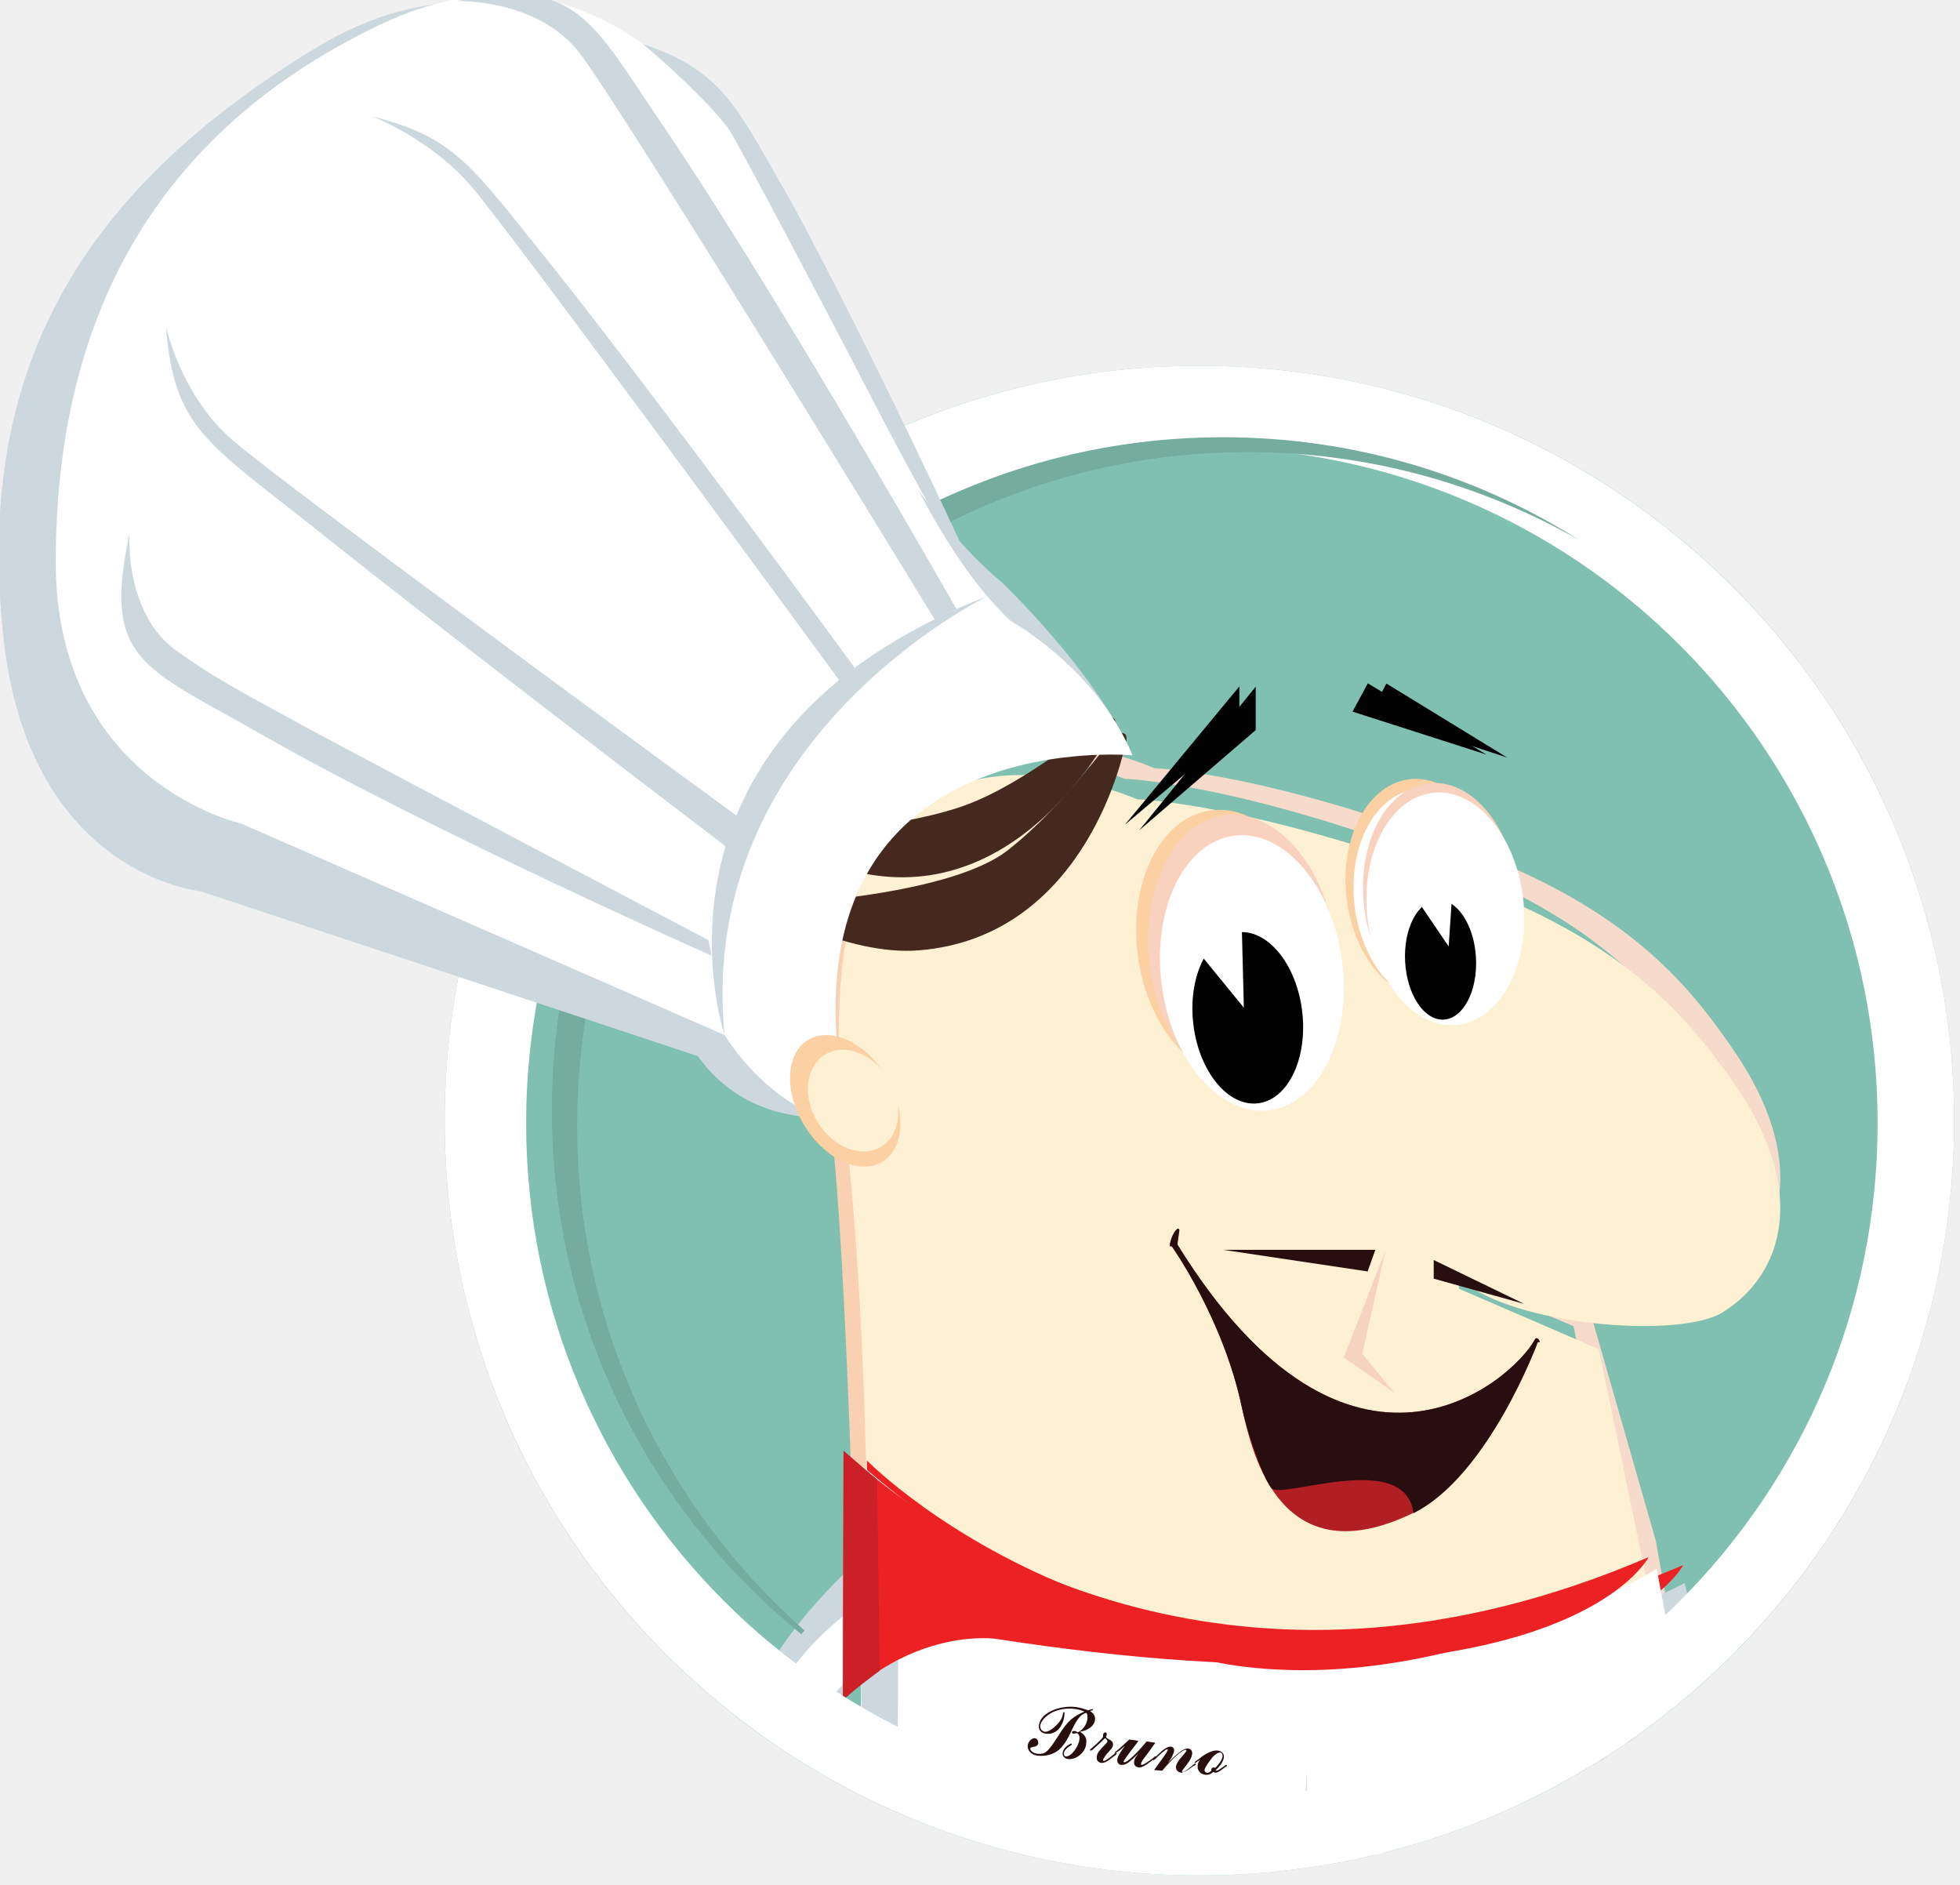
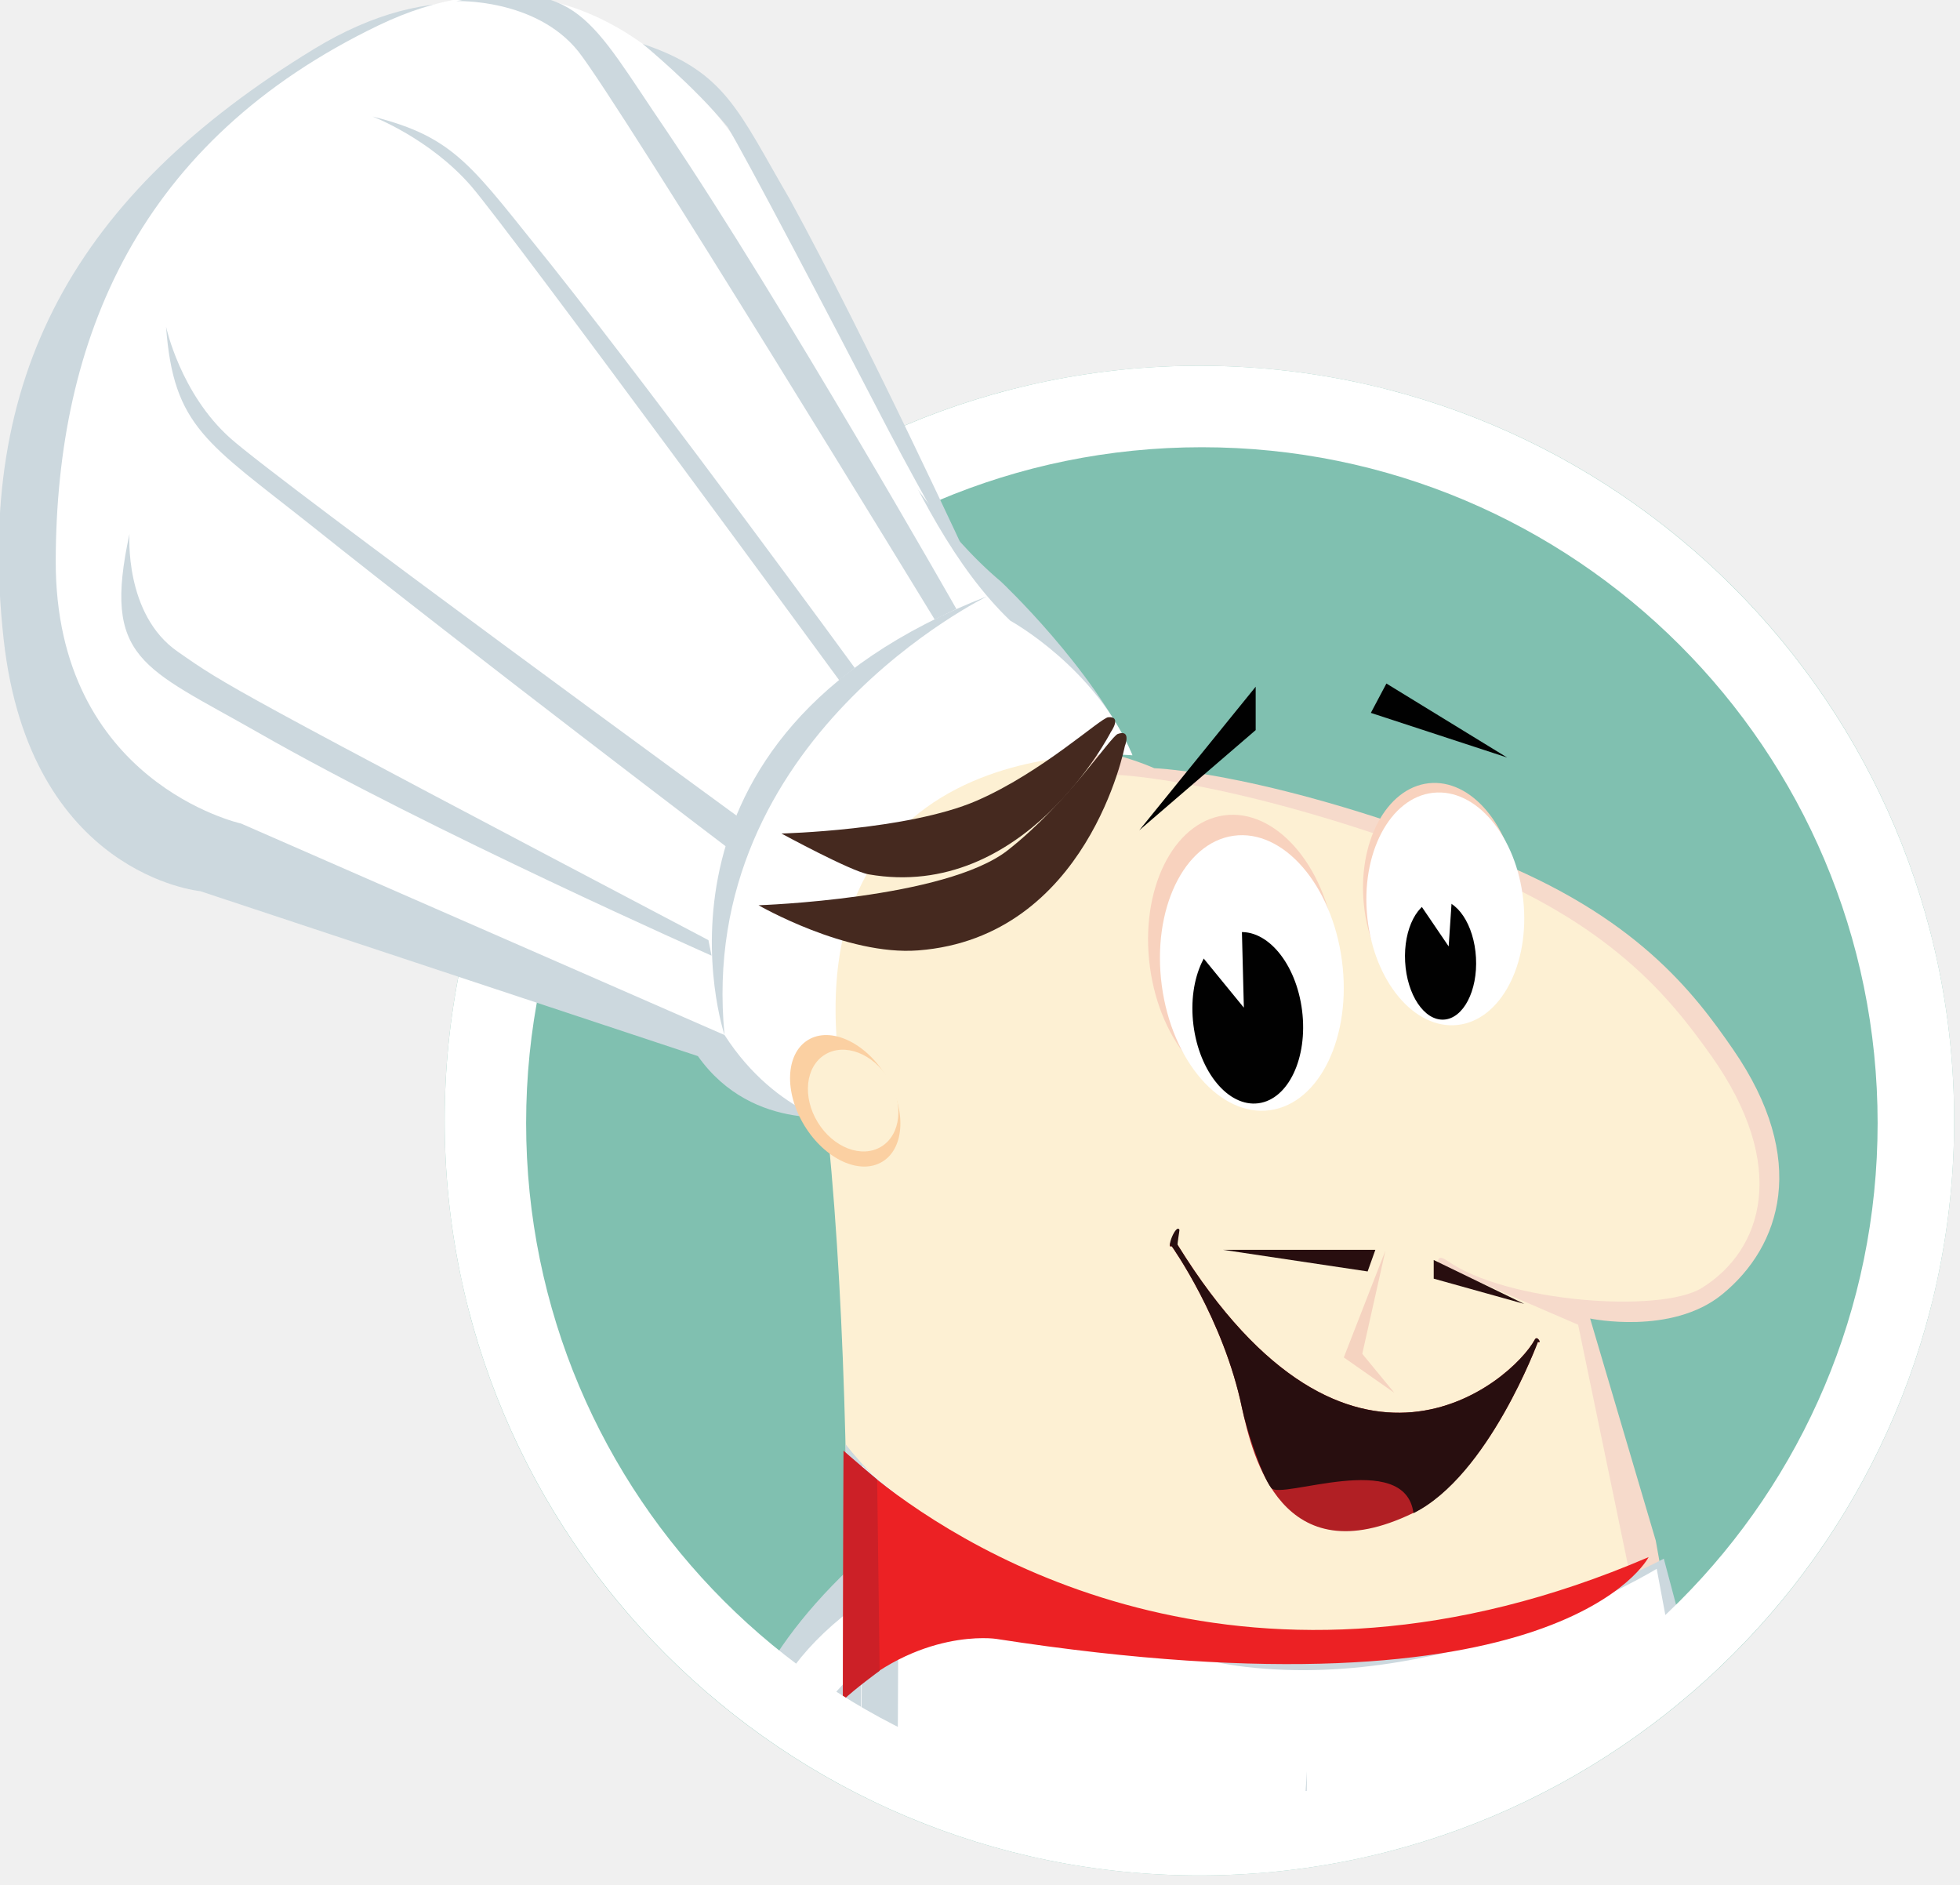
- <svg xmlns="http://www.w3.org/2000/svg" width="208px" height="200px" viewBox="0 0 208 200" version="1.1">
-   <defs />
-   <g id="Page-1" stroke="none" stroke-width="1" fill="none" fill-rule="evenodd">
-     <g id="Artboard-1">
-       <g id="bruno-logo" transform="translate(-1, -1)">
-         <circle id="Oval" fill="#80C0B0" cx="128.284" cy="119.905" r="80.095" />
-         <g id="Layer_3_2_" transform="translate(103.1659, 79.62085)" fill="#F6DACB">
-           <path d="M75.213,96.147 C75.342,96.081 75.47,96.015 75.534,95.949 L73.546,84.843 L66.878,61.579 C66.878,61.579 75.406,60.79 80.792,57.438 C87.14,53.429 89.833,44.426 81.754,32.728 C77.586,26.682 71.43,18.533 55.528,12.289 C32.701,3.286 20.326,2.892 20.326,2.892 C20.326,2.892 9.297,-2.169 0.449,1.972 C8.528,0.066 17.12,4.009 17.12,4.009 C17.12,4.009 29.495,4.403 52.322,13.341 C68.224,19.584 74.38,27.668 78.548,33.648 C86.691,45.346 83.934,54.284 77.586,58.227 C73.29,60.921 57.388,59.541 51.296,55.138 C50.078,54.284 50.399,55.927 50.399,55.927 L64.826,62.104 L72.2,98.578 L75.213,96.147 L75.213,96.147 Z" id="Shape" />
-         </g>
-         <g id="Layer_13_1_" transform="translate(88, 83.41232)" fill="#F9D1B2">
-           <path d="M6.738,92.303 C6.738,92.303 6.8,54.388 4.574,39.549 C3.029,29.482 3.462,28.371 3.647,22.487 C4.204,9.152 8.716,3.007 14.094,0.392 C7.48,1.961 1.236,7.714 0.618,23.468 C0.371,29.351 0.556,30.332 1.545,40.464 C3.091,57.068 3.956,94.721 3.956,94.721 L6.738,92.303 L6.738,92.303 Z" id="Shape" />
-         </g>
-         <g id="Layer_1_2_" transform="translate(90, 83)">
-           <path d="M81.002,104.789 C81.99,103.997 83.044,103.271 84.164,102.677 L84.559,102.347 L84.625,102.281 C85.416,100.762 86.47,99.442 87.656,98.188 L88.249,97.726 L80.673,61.158 L65.851,54.756 C65.851,54.756 65.521,53.502 66.773,54.36 C73.031,58.782 89.368,59.97 93.782,57.264 C100.304,53.238 103.071,44.261 94.77,32.578 C90.488,26.571 84.164,18.452 67.827,12.182 C44.375,3.205 31.661,2.809 31.661,2.809 C31.661,2.809 1.622,-10.657 0.107,24.063 C-0.157,30.003 0.041,30.993 1.095,41.224 C3.005,60.696 3.401,84.987 2.939,106.373 C3.598,106.505 4.191,106.571 4.784,106.769 C7.682,107.561 10.318,109.079 12.426,111.191 C16.378,111.191 20.331,112.38 23.361,114.954 C24.481,115.02 25.667,115.152 26.786,115.35 C27.775,115.152 28.829,115.086 29.883,115.152 C32.649,115.218 35.153,115.548 37.59,116.142 C38.908,116.274 40.225,116.34 41.609,116.472 C43.651,115.614 45.89,115.152 48.262,115.152 C48.921,115.152 49.579,115.218 50.238,115.284 C51.226,115.35 52.214,115.416 53.137,115.614 C53.466,115.548 53.73,115.482 54.059,115.35 C55.179,115.02 56.365,114.822 57.485,114.756 C63.15,111.983 69.079,109.871 74.942,107.627 C76.918,106.439 78.894,105.515 81.002,104.789 L81.002,104.789 Z" id="Shape" fill="#FDF0D3" />
-           <path d="M81.002,104.789 C81.99,103.997 83.044,103.271 84.164,102.677 L84.559,102.347 L84.625,102.281 C85.416,100.762 86.47,99.442 87.656,98.188 L91.279,95.35 C91.542,95.218 91.806,95.02 92.135,94.888 L89.764,85.977 C89.764,85.977 68.354,97.66 45.298,95.086 C15.851,91.785 2.939,73.832 2.939,73.832 C2.939,73.832 3.071,89.079 2.676,106.175 C3.401,106.307 4.059,106.439 4.784,106.637 C7.682,107.429 10.318,108.947 12.426,111.059 C16.378,111.059 20.331,112.248 23.361,114.822 C24.481,114.888 25.667,115.02 26.786,115.218 C27.775,115.02 28.829,114.954 29.883,115.02 C32.649,115.086 35.153,115.416 37.59,116.01 C38.908,116.142 40.225,116.208 41.609,116.34 C43.651,115.482 45.89,115.02 48.262,115.02 C48.921,115.02 49.579,115.086 50.238,115.152 C51.226,115.218 52.214,115.284 53.137,115.482 C53.466,115.416 53.73,115.35 54.059,115.218 C55.179,114.888 56.365,114.69 57.485,114.624 C63.15,111.851 69.079,109.739 74.942,107.495 C76.918,106.439 78.894,105.515 81.002,104.789 L81.002,104.789 Z" id="Shape" fill="#CCD8DE" />
-           <path d="M3.005,72.974 C3.005,72.974 36.207,106.901 89.632,84.063 C89.632,84.063 80.409,102.281 19.343,92.842 C19.343,92.842 11.042,91.587 3.005,99.376 L3.005,72.974 L3.005,72.974 Z" id="Shape" fill="#EC2124" />
-         </g>
-         <g id="Layer_14_1_" transform="translate(91.79147, 156.3981)">
-           <path d="M76.688,31.563 C77.65,30.782 78.676,30.066 79.766,29.48 L80.151,29.155 L80.215,29.09 C80.984,27.593 82.01,26.291 83.164,25.055 L86.691,22.256 C86.819,22.191 86.947,22.126 87.076,22.061 L85.024,11.063 C85.024,11.063 63.864,24.079 41.422,21.476 C22.186,19.263 0.705,0.13 0.705,0.13 C0.705,0.13 0.769,17.311 0.449,32.994 C1.154,33.124 1.795,33.255 2.501,33.45 C5.322,34.231 7.887,35.728 9.939,37.81 C13.786,37.81 17.633,38.981 20.583,41.519 C21.673,41.584 22.827,41.715 23.917,41.91 C24.879,41.715 25.905,41.65 26.931,41.715 C29.624,41.78 32.06,42.105 34.433,42.691 C35.715,42.821 36.997,42.886 38.344,43.016 C40.332,42.17 42.512,41.715 44.82,41.78 C45.461,41.78 46.103,41.845 46.744,41.91 C46.936,41.91 47.129,41.91 47.321,41.975 C47.641,36.443 47.898,32.539 47.898,32.539 L47.834,41.975 C48.411,42.04 48.988,42.105 49.565,42.235 C49.886,42.17 50.142,42.105 50.463,41.975 C51.553,41.65 52.707,41.454 53.797,41.389 C59.311,38.656 65.082,36.574 70.789,34.361 C72.713,33.19 74.636,32.278 76.688,31.563 L76.688,31.563 Z" id="Shape" fill="#FFFFFF" />
-           <path d="M0.513,33.059 C1.218,33.19 1.859,33.32 2.565,33.515 C3.206,33.71 3.783,33.905 4.424,34.166 L4.424,33.515 C4.553,27.658 4.553,3.384 4.553,3.384 L0.769,0.26 C0.769,0.195 0.834,17.376 0.513,33.059 L0.513,33.059 Z" id="Shape" fill="#CCD8DE" />
-         </g>
-         <g id="Layer_4_1_" transform="translate(124.9668, 130.8057)">
-           <path d="M39.242,12.568 C39.684,12.824 39.179,11.867 38.926,12.313 C36.524,16.779 19.273,31.772 1.011,2.297 C0.948,2.233 1.011,1.723 1.011,1.659 C0.695,0.893 -0.253,2.743 0.379,2.424 C0.379,2.424 5.877,10.144 7.836,19.586 C8.973,24.818 12.07,37.45 25.972,30.751 C33.997,26.795 39.242,12.568 39.242,12.568 L39.242,12.568 Z" id="Shape" fill="#B11F24" />
-           <path d="M28.183,3.892 L28.183,5.869 L37.788,8.549 L28.183,3.892 Z" id="Shape" fill="#280E0F" />
-           <path d="M21.991,2.807 L21.169,5.104 L5.814,2.807 L21.991,2.807 Z" id="Shape" fill="#280E0F" />
-           <path d="M39.242,12.568 C39.684,12.824 39.179,11.867 38.926,12.313 C36.524,16.779 19.273,31.772 1.011,2.297 C0.948,2.233 1.201,0.829 1.201,0.702 C0.885,-0.064 -0.253,2.68 0.379,2.424 C0.379,2.424 5.877,10.144 7.836,19.586 C8.278,21.755 9.921,26.732 10.932,28.071 C11.88,29.411 25.15,23.925 26.035,30.751 C33.997,26.795 39.242,12.568 39.242,12.568 L39.242,12.568 Z" id="Shape" fill="#280E0F" />
-           <path d="M24.013,17.991 L20.6,13.844 L23.065,2.871 L18.641,14.227" id="Shape" fill="#F5D3C0" />
-         </g>
-         <g id="Layer_9_1_" transform="translate(81.36493, 76.77725)" fill="#45291F">
-           <path d="M37.516,1.903 C37.516,1.903 28.34,19.883 11.808,16.996 C9.919,16.668 2.564,12.665 2.564,12.665 C2.564,12.665 15.992,12.337 23.279,9.187 C30.229,6.168 36.437,0.394 37.246,0.328 C38.731,0.197 37.516,1.903 37.516,1.903 L37.516,1.903 Z" id="Shape" />
-           <path d="M39.001,3.412 C39.001,3.412 35.087,23.689 17.071,25.067 C9.447,25.658 0.135,20.277 0.135,20.277 C0.135,20.277 19.973,19.621 26.585,14.437 C32.86,9.515 37.449,2.428 38.258,2.1 C39.743,1.575 39.001,3.412 39.001,3.412 L39.001,3.412 Z" id="Shape" />
-         </g>
-         <g id="Layer_8_1_" transform="translate(81.36493, 72.98578)">
-           <path d="M59.696,26.826 C58.631,19.013 53.448,13.273 48.119,14.005 C42.79,14.738 39.333,21.665 40.398,29.479 C41.463,37.292 46.646,43.033 51.975,42.3 C57.304,41.568 60.76,34.64 59.696,26.826 L59.696,26.826 Z" id="Oval" fill="#FBD0A2" />
-           <path d="M78.525,21.419 C77.832,15.012 73.687,10.208 69.267,10.691 C64.847,11.173 61.826,16.758 62.519,23.166 C63.212,29.573 67.357,34.377 71.777,33.895 C76.197,33.412 79.218,27.827 78.525,21.419 L78.525,21.419 Z" id="Oval" fill="#FBD0A2" />
-           <path d="M60.321,28.339 C59.305,20.882 54.363,15.404 49.283,16.102 C44.203,16.8 40.908,23.411 41.924,30.868 C42.941,38.324 47.883,43.803 52.963,43.105 C58.043,42.406 61.338,35.796 60.321,28.339 L60.321,28.339 Z" id="Oval" fill="#FFFFFF" />
-           <path d="M78.99,22.244 C78.312,15.98 74.267,11.283 69.954,11.753 C65.641,12.224 62.694,17.684 63.371,23.948 C64.049,30.212 68.095,34.909 72.408,34.439 C76.721,33.968 79.668,28.508 78.99,22.244 L78.99,22.244 Z" id="Oval" fill="#FFFFFF" />
-           <path d="M60.25,31.511 C59.639,26.689 56.606,23.104 53.476,23.504 C50.346,23.903 48.304,28.137 48.915,32.959 C49.525,37.782 52.558,41.367 55.688,40.967 C58.818,40.567 60.86,36.333 60.25,31.511 L60.25,31.511 Z" id="Oval" fill="#010101" />
-           <path d="M78.204,26.479 C78.016,23.1 76.209,20.453 74.168,20.568 C72.128,20.683 70.626,23.515 70.815,26.895 C71.003,30.274 72.81,32.921 74.851,32.806 C76.891,32.691 78.392,29.859 78.204,26.479 L78.204,26.479 Z" id="Oval" fill="#010101" />
-           <path d="M51.159,5.281 L51.159,0.848 L39.018,15.518 L51.159,5.281 Z" id="Shape" fill="#010101" />
-           <path d="M63.17,3.521 L77.388,8.085 L64.793,0.522 L63.17,3.521 Z" id="Shape" fill="#010101" />
-           <path d="M44.212,28.884 L53.496,30.318 L46.744,23.016 L44.212,28.884 Z" id="Shape" fill="#FFFFFF" />
-           <path d="M67.519,22.559 L73.297,25.102 L70.181,19.234 L67.519,22.559 Z" id="Shape" fill="#FFFFFF" />
-           <path d="M6.297,112.47 L6.297,112.47 C10.907,103.733 20.645,98.322 20.645,98.322 L11.881,92.519 C6.103,97.605 2.337,102.495 0,107.059 C2.532,108.363 4.48,110.188 6.297,112.47 L6.297,112.47 Z" id="Shape" fill="#CCD8DE" />
-           <path d="M5.518,111.492 C10.193,103.277 19.607,99.43 19.607,99.43 L16.36,94.736 C8.635,98.909 4.155,103.538 1.818,108.167 C3.181,109.08 4.415,110.253 5.518,111.492 L5.518,111.492 Z" id="Shape" fill="#FFFFFF" />
-           <path d="M9.154,81.957 C9.154,81.957 10.258,83.065 12.725,85.021 C22.723,92.975 52.392,111.362 94.592,93.236 C94.592,93.236 85.503,111.231 25.32,101.908 C25.32,101.908 17.075,100.669 9.089,108.363 L9.154,81.957 L9.154,81.957 Z" id="Shape" fill="#EC2124" />
-           <path d="M9.154,81.957 L12.725,85.021 L12.984,105.298 C12.984,105.298 10.388,107.189 9.089,108.428 L9.154,81.957 L9.154,81.957 Z" id="Shape" fill="#CC2027" />
-         </g>
-         <g id="Layer_11_1_" transform="translate(109.8009, 181.9905)" fill="#280E0F">
-           <g id="Group">
-             <path d="M4.492,5.653 C4.162,5.584 3.964,5.377 3.964,5.032 C4.03,4.619 4.294,4.274 4.889,3.998 L4.955,4.136 C4.492,4.412 4.162,4.688 4.096,5.032 C4.096,5.239 4.162,5.377 4.294,5.377 C4.889,5.446 5.681,4.274 5.748,3.585 C5.814,3.24 5.681,3.033 5.483,2.895 C5.285,2.964 5.219,2.964 5.153,2.964 C5.021,2.964 4.955,2.895 4.955,2.826 C4.955,2.688 5.087,2.688 5.219,2.688 C5.285,2.688 5.417,2.688 5.549,2.826 C5.946,2.688 6.54,2.137 6.606,1.31 C6.606,1.034 6.606,0.896 6.474,0.758 C5.88,0.896 5.483,1.448 4.955,2.551 C4.426,3.723 4.03,4.274 3.567,4.688 C2.973,5.17 2.18,5.377 1.387,5.308 C0.661,5.239 0.198,4.757 0.264,4.205 C0.33,3.791 0.661,3.447 0.991,3.447 C1.255,3.447 1.387,3.723 1.387,3.929 C1.387,4.205 1.123,4.343 0.925,4.343 C0.727,4.412 0.529,4.412 0.529,4.55 C0.529,4.826 0.991,5.101 1.387,5.101 C2.18,5.17 2.51,4.757 3.567,3.102 C4.558,1.517 5.087,1.172 6.276,0.62 C5.946,0.483 5.748,0.414 5.285,0.345 C4.36,0.207 3.501,0.414 2.907,0.689 C2.114,1.103 1.652,1.654 1.586,2.137 C1.586,2.413 1.718,2.688 2.048,2.757 C2.378,2.826 2.907,2.482 3.369,1.999 C3.832,1.517 3.964,1.172 4.03,0.689 L4.162,0.689 L4.162,0.965 C4.03,2.275 3.237,3.102 2.18,2.964 C1.652,2.895 1.387,2.551 1.453,2.068 C1.586,0.758 3.633,-0.069 5.351,0.138 C5.88,0.207 6.276,0.345 6.672,0.483 L7.135,0.345 L7.201,0.483 L6.871,0.551 C7.267,0.827 7.465,1.103 7.399,1.517 C7.333,2.137 6.672,2.62 5.814,2.757 C6.342,3.102 6.54,3.447 6.474,3.929 C6.474,4.894 5.417,5.791 4.492,5.653 L4.492,5.653 Z" id="Shape" />
-             <path d="M8.06,6.066 C7.729,5.997 7.531,5.791 7.597,5.377 C7.663,4.963 7.795,4.826 8.522,4.067 C8.654,3.929 8.72,3.86 8.72,3.791 C8.72,3.654 8.654,3.585 8.456,3.447 C8.192,3.723 7.531,4.343 7.201,4.619 C7.069,4.757 7.003,4.757 6.937,4.757 C6.871,4.757 6.871,4.688 6.871,4.688 C6.871,4.619 6.937,4.619 7.069,4.481 C7.663,3.998 8.192,3.447 8.258,3.309 L8.258,3.102 C8.258,2.964 8.39,2.826 8.522,2.826 C8.588,2.826 8.654,2.895 8.654,3.033 C8.654,3.102 8.654,3.102 8.588,3.24 L8.588,3.309 C8.588,3.378 8.654,3.447 8.919,3.585 C9.183,3.723 9.315,3.86 9.315,4.136 C9.315,4.412 9.051,4.688 8.786,4.963 C8.522,5.239 8.324,5.584 8.258,5.722 C8.258,5.791 8.258,5.86 8.324,5.86 C8.456,5.86 8.72,5.722 9.381,5.17 C9.579,5.032 9.579,4.963 9.645,5.032 C9.711,5.032 9.711,5.101 9.711,5.101 C9.711,5.101 9.645,5.17 9.513,5.308 C9.381,5.308 8.654,6.135 8.06,6.066 L8.06,6.066 Z" id="Shape" />
-             <path d="M12.024,6.549 C11.693,6.48 11.495,6.273 11.561,5.928 C11.561,5.653 11.759,5.377 12.024,5.032 C11.099,5.997 10.636,6.342 10.174,6.273 C9.91,6.273 9.711,5.997 9.777,5.653 C9.843,5.308 10.108,4.894 10.57,4.274 C10.174,4.619 9.843,4.894 9.777,4.894 C9.645,5.032 9.579,5.032 9.579,5.032 C9.513,5.032 9.513,4.963 9.513,4.963 C9.513,4.894 9.579,4.894 9.645,4.826 C9.843,4.688 10.306,4.274 11.033,3.585 L12.024,3.723 C11.957,3.86 10.438,5.722 10.438,5.928 C10.438,5.997 10.438,5.997 10.504,5.997 C10.834,6.066 12.09,4.757 12.882,3.791 L13.807,3.929 L13.015,5.032 C12.42,5.791 12.288,5.997 12.288,6.204 C12.288,6.273 12.288,6.273 12.354,6.273 C12.486,6.273 12.816,6.135 13.609,5.515 C13.675,5.446 13.741,5.377 13.807,5.377 C13.873,5.377 13.873,5.446 13.873,5.446 C13.873,5.515 13.807,5.515 13.741,5.584 C13.345,5.86 12.552,6.618 12.024,6.549 L12.024,6.549 Z" id="Shape" />
-             <path d="M16.516,7.1 C16.186,7.031 15.987,6.825 15.987,6.48 C16.053,6.135 16.252,5.791 16.648,5.377 C17.044,4.894 17.11,4.826 17.11,4.757 C17.11,4.688 17.11,4.688 17.044,4.688 C16.648,4.619 15.459,5.791 14.534,6.894 L13.675,6.825 C14.005,6.342 15.129,4.894 15.129,4.688 C15.129,4.619 15.129,4.619 15.062,4.619 C14.864,4.619 14.138,5.308 13.807,5.653 C13.675,5.722 13.609,5.791 13.609,5.791 C13.543,5.791 13.543,5.722 13.543,5.722 C13.543,5.653 13.543,5.653 13.675,5.584 C14.005,5.308 14.864,4.274 15.459,4.343 C15.657,4.343 15.855,4.55 15.789,4.826 C15.723,5.17 15.525,5.584 15.129,6.066 C16.252,4.963 16.846,4.481 17.309,4.55 C17.573,4.55 17.771,4.826 17.705,5.17 C17.639,5.515 17.573,5.653 17.177,6.204 C16.78,6.756 16.648,6.825 16.648,6.963 C16.648,7.031 16.648,7.031 16.714,7.031 C16.846,7.031 17.11,6.894 17.903,6.204 C17.969,6.135 18.035,6.135 18.035,6.135 C18.101,6.135 18.101,6.204 18.101,6.204 C18.101,6.273 18.035,6.273 17.969,6.342 C17.837,6.342 17.044,7.1 16.516,7.1 L16.516,7.1 Z" id="Shape" />
-             <path d="M19.026,7.307 C18.564,7.238 18.234,6.825 18.3,6.342 C18.3,6.135 18.366,5.997 18.564,5.722 C18.3,5.928 18.432,5.791 18.167,5.997 C18.101,6.066 18.101,6.066 18.035,6.066 C17.969,6.066 17.969,6.066 17.969,5.997 C17.969,5.997 18.101,5.86 18.234,5.791 C18.762,5.377 19.621,4.688 20.414,4.757 C20.876,4.826 21.14,5.101 21.074,5.515 C21.008,5.928 20.678,6.411 20.215,6.825 C20.215,6.894 20.281,6.894 20.281,6.894 C20.414,6.894 20.546,6.825 21.206,6.342 C21.272,6.273 21.272,6.273 21.339,6.273 C21.405,6.273 21.405,6.342 21.405,6.342 C21.405,6.411 21.339,6.411 21.272,6.48 C21.14,6.549 20.48,7.169 20.149,7.1 C20.083,7.1 20.017,7.031 19.951,7.031 C19.621,7.307 19.357,7.376 19.026,7.307 L19.026,7.307 Z M19.753,6.894 L19.753,6.756 C19.753,6.618 19.885,6.549 20.017,6.549 C20.083,6.549 20.083,6.549 20.149,6.618 C20.678,6.066 20.876,5.722 20.942,5.377 C20.942,5.17 20.876,4.963 20.678,4.963 C20.48,4.963 20.215,5.101 19.885,5.446 C19.357,6.135 19.026,6.618 19.026,6.825 C19.026,6.963 19.092,7.031 19.224,7.1 C19.357,7.169 19.555,7.1 19.753,6.894 L19.753,6.894 Z" id="Shape" />
-           </g>
-         </g>
-         <g id="Layer_12_1_" transform="translate(121.1754, 72.98578)">
-           <path d="M21.491,27.846 C20.408,19.733 15.134,13.772 9.711,14.532 C4.289,15.293 0.771,22.487 1.855,30.6 C2.938,38.714 8.212,44.675 13.635,43.914 C19.057,43.154 22.575,35.96 21.491,27.846 L21.491,27.846 Z" id="Oval" fill="#F8D2BE" />
-           <path d="M40.859,22.265 C40.154,15.611 35.936,10.623 31.438,11.123 C26.94,11.624 23.865,17.424 24.571,24.079 C25.276,30.733 29.494,35.722 33.992,35.221 C38.49,34.72 41.565,28.92 40.859,22.265 L40.859,22.265 Z" id="Oval" fill="#F8D2BE" />
-           <path d="M22.231,29.913 C21.157,21.873 16.008,15.956 10.73,16.696 C5.452,17.437 2.044,24.554 3.118,32.594 C4.191,40.633 9.34,46.55 14.618,45.81 C19.896,45.07 23.304,37.952 22.231,29.913 L22.231,29.913 Z" id="Oval" fill="#FFFFFF" />
-           <path d="M41.479,23.531 C40.758,16.729 36.469,11.627 31.899,12.136 C27.329,12.645 24.209,18.572 24.93,25.374 C25.651,32.176 29.94,37.278 34.51,36.77 C39.08,36.261 42.201,30.334 41.479,23.531 L41.479,23.531 Z" id="Oval" fill="#FFFFFF" />
-           <path d="M18.007,35.26 C17.386,30.253 14.3,26.53 11.115,26.945 C7.93,27.36 5.851,31.756 6.473,36.764 C7.095,41.772 10.181,45.494 13.366,45.079 C16.551,44.664 18.629,40.268 18.007,35.26 L18.007,35.26 Z" id="Oval" fill="#010101" />
-           <path d="M36.459,29.633 C36.268,26.124 34.429,23.376 32.353,23.495 C30.276,23.614 28.749,26.556 28.94,30.065 C29.132,33.574 30.971,36.322 33.047,36.203 C35.123,36.084 36.651,33.143 36.459,29.633 L36.459,29.633 Z" id="Oval" fill="#010101" />
-           <path d="M13.081,5.484 L13.081,0.88 L0.727,16.114 L13.081,5.484 Z" id="Shape" fill="#010101" />
-           <path d="M25.302,3.656 L39.77,8.395 L26.954,0.542 L25.302,3.656 Z" id="Shape" fill="#010101" />
-           <path d="M5.681,27.42 L11.825,34.936 L11.561,24.577 L5.681,27.42 Z" id="Shape" fill="#FFFFFF" />
-           <path d="M29.927,23.087 L33.56,28.436 L34.023,21.53 L29.927,23.087 Z" id="Shape" fill="#FFFFFF" />
-         </g>
-         <path d="M128.284,39.81 C84.078,39.81 48.19,75.699 48.19,119.905 C48.19,164.111 84.078,200 128.284,200 C172.49,200 208.379,164.111 208.379,119.905 C208.379,75.699 172.49,39.81 128.284,39.81 L128.284,39.81 Z M128.546,191.879 C88.925,191.879 56.834,159.789 56.834,120.167 C56.834,80.545 88.925,48.455 128.546,48.455 C168.168,48.455 200.258,80.545 200.258,120.167 C200.258,159.789 168.168,191.879 128.546,191.879 L128.546,191.879 Z" id="Shape" fill="#FFFFFF" />
-         <path d="M130.773,47.393 C91.474,47.393 59.564,79.36 59.564,118.81 C59.564,141.259 69.896,161.279 86.047,174.408 C86.112,174.276 86.243,174.145 86.374,174.014 C71.596,160.951 62.245,141.784 62.245,120.451 C62.245,81.001 94.09,48.969 133.389,48.969 C146.205,48.969 158.172,52.382 168.569,58.29 C157.649,51.397 144.701,47.393 130.773,47.393 L130.773,47.393 Z" id="Shape" fill="#74AC9E" />
-         <g id="Layer_6_1_" transform="translate(0.796209, 0)">
-           <path d="M74.267,113.062 L21.445,95.557 C21.445,95.557 3.355,93.846 0.592,68.838 C-2.5,41 8.091,21.717 33.548,6.186 C59.071,-9.345 74.069,16.913 76.437,19.875 C85.384,31.128 94.264,52.517 106.434,62.717 C106.434,62.717 116.235,71.931 120.379,81.079 C120.379,81.079 66.439,69.825 89.988,119.38 C90.054,119.314 80.187,121.42 74.267,113.062 L74.267,113.062 Z" id="Shape" fill="#CCD8DE" />
-           <path d="M77.095,110.825 L25.786,88.383 C25.786,88.383 6.052,84.04 6.118,60.48 C6.183,36.92 14.932,15.926 40.39,3.685 C65.847,-8.555 79.792,18.295 82.029,21.454 C90.449,33.234 95.777,55.741 107.42,66.863 C107.42,66.863 116.564,71.865 120.379,81.144 C120.379,81.144 80.582,77.459 90.449,120.762 C90.449,120.631 82.687,119.512 77.095,110.825 L77.095,110.825 Z" id="Shape" fill="#FFFFFF" />
-           <path d="M77.095,110.825 C77.095,110.825 66.439,79.236 105.052,64.231 C105.052,64.231 74.004,79.236 77.095,110.825 L77.095,110.825 Z" id="Shape" fill="#CCD8DE" />
-           <path d="M13.946,57.65 C13.946,57.65 13.354,66.205 19.076,70.154 C24.273,73.774 24.142,73.774 75.385,100.756 L75.714,102.401 C75.714,102.401 45.849,89.173 27.562,78.709 C15.327,71.733 11.051,71.01 13.946,57.65 L13.946,57.65 Z" id="Shape" fill="#CCD8DE" />
-           <path d="M68.412,5.66 C68.412,5.66 73.806,10.069 77.424,14.478 C79.266,17.506 87.949,34.024 94.461,46.594 C98.606,54.491 102.224,60.546 102.224,60.546 L103.342,61.204 C103.342,61.204 92.356,37.38 84.002,22.112 C78.542,12.767 77.227,8.621 68.412,5.66 L68.412,5.66 Z" id="Shape" fill="#CCD8DE" />
-           <path d="M17.827,35.669 C17.827,35.669 19.34,42.777 24.668,47.515 C29.996,52.254 78.345,87.528 78.345,87.528 L78.542,91.806 C78.542,91.806 49.928,70.088 33.285,56.794 C22.168,47.976 18.616,46.331 17.827,35.669 L17.827,35.669 Z" id="Shape" fill="#CCD8DE" />
-           <path d="M39.732,13.36 C39.732,13.36 45.784,15.663 50.191,20.73 C54.598,25.864 89.265,73.181 89.265,73.181 L90.909,71.865 C90.909,71.865 71.175,44.817 58.742,29.154 C50.322,18.756 48.678,15.597 39.732,13.36 L39.732,13.36 Z" id="Shape" fill="#CCD8DE" />
-           <path d="M48.612,1.119 C48.612,1.119 57.032,0.79 61.571,6.449 C66.044,12.109 99.395,66.732 99.395,66.732 L101.697,65.613 C101.697,65.613 83.213,33.103 70.978,14.939 C62.755,2.896 61.637,-1.382 48.612,1.119 L48.612,1.119 Z" id="Shape" fill="#CCD8DE" />
-           <path d="M94.219,115.157 C92.036,111.592 88.333,109.889 85.948,111.351 C83.562,112.813 83.398,116.888 85.581,120.452 C87.764,124.016 91.468,125.72 93.853,124.258 C96.238,122.795 96.402,118.721 94.219,115.157 L94.219,115.157 Z" id="Oval" fill="#FBD0A2" />
-           <path d="M94.5,115.476 C92.848,112.78 89.827,111.626 87.752,112.899 C85.677,114.171 85.333,117.388 86.984,120.084 C88.636,122.78 91.657,123.934 93.732,122.662 C95.808,121.39 96.151,118.173 94.5,115.476 L94.5,115.476 Z" id="Oval" fill="#FDF0D3" />
-         </g>
-       </g>
+ <svg xmlns="http://www.w3.org/2000/svg" width="100%" height="100%" viewBox="0 0 208 200" version="1.1" xml:space="preserve" style="fill-rule:evenodd;clip-rule:evenodd;stroke-linejoin:round;stroke-miterlimit:1.414;">
+   <g id="bruno-logo">
+     <circle id="Oval" cx="127.284" cy="118.905" r="80.095" style="fill:#80c0b0;" />
+     <path id="Shape" d="M161.914,177.792c0,0 15.722,-3.156 15.786,-3.222l-1.988,-11.106l-6.965,-23.561c0,0 8.637,1.826 14.013,-2.559c6.249,-5.096 9.239,-14.297 1.159,-25.995c-4.167,-6.046 -10.323,-14.195 -26.225,-20.439c-22.827,-9.003 -35.202,-9.398 -35.202,-9.398c0,0 -11.029,-5.06 -19.877,-0.92c8.079,-1.905 1.968,14.489 24.795,23.426c15.902,6.244 18.828,39.672 18.828,39.672l15.676,34.102Z" style="fill:#f6dacb;" />
+     <path id="Shape1" d="M93.738,174.715c0,0 0.062,-37.915 -2.164,-52.754c-1.545,-10.067 -1.112,-11.178 -0.927,-17.061c0.557,-13.336 5.069,-19.481 10.447,-22.095c-6.614,1.568 -12.858,7.321 -13.476,23.075c-0.247,5.884 -0.062,6.864 0.927,16.996c1.546,16.604 2.411,54.258 2.411,54.258l2.782,-2.419Z" style="fill:#f9d1b2;" />
+     <g id="Layer_1_2_">
+       <path id="Shape2" d="M167.805,184.196c0.988,-0.792 2.042,-1.518 3.162,-2.112l0.395,-0.33l0.066,-0.066c0.79,-1.519 1.844,-2.839 3.03,-4.093l0.593,-0.462l-7.576,-36.568l-14.822,-6.402c0,0 -0.329,-1.254 0.922,-0.396c6.259,4.422 22.596,5.61 27.009,2.904c6.522,-4.026 9.289,-13.003 0.989,-24.686c-4.282,-6.007 -10.606,-14.126 -26.944,-20.396c-23.451,-8.977 -36.165,-9.373 -36.165,-9.373c0,0 -30.04,-13.466 -31.555,21.254c-0.263,5.94 -0.066,6.93 0.988,17.161c1.911,19.472 2.306,43.763 1.845,65.149c0.659,0.132 1.251,0.198 1.844,0.396c2.899,0.792 5.534,2.31 7.642,4.422c3.952,0 7.905,1.189 10.935,3.763c1.12,0.066 2.306,0.198 3.426,0.396c0.988,-0.198 2.042,-0.264 3.096,-0.198c2.767,0.066 5.27,0.396 7.707,0.99c1.318,0.132 2.635,0.198 4.019,0.33c2.042,-0.858 4.282,-1.32 6.653,-1.32c0.659,0 1.318,0.066 1.977,0.132c0.988,0.066 1.976,0.132 2.898,0.33c0.329,-0.066 0.593,-0.132 0.922,-0.264c1.12,-0.33 2.306,-0.528 3.426,-0.594c5.665,-2.772 11.594,-4.885 17.457,-7.129c1.976,-1.188 3.953,-2.112 6.061,-2.838Z" style="fill:#fdf0d3;" />
+       <path id="Shape3" d="M167.805,184.196c0.988,-0.792 2.042,-1.518 3.162,-2.112l0.395,-0.33l0.066,-0.066c0.79,-1.519 1.844,-2.839 3.03,-4.093l3.623,-2.838c0.264,-0.132 0.527,-0.33 0.857,-0.462l-2.372,-8.911c0,0 -21.41,11.683 -44.466,9.109c-29.447,-3.3 -42.358,-21.254 -42.358,-21.254c0,0 0.132,15.247 -0.264,32.343c0.725,0.132 1.384,0.264 2.108,0.462c2.899,0.792 5.534,2.31 7.642,4.422c3.952,0 7.905,1.189 10.935,3.763c1.12,0.066 2.306,0.198 3.426,0.396c0.988,-0.198 2.042,-0.264 3.096,-0.198c2.767,0.066 5.27,0.396 7.707,0.99c1.318,0.132 2.635,0.198 4.019,0.33c2.042,-0.858 4.282,-1.32 6.653,-1.32c0.659,0 1.318,0.066 1.977,0.132c0.988,0.066 1.976,0.132 2.898,0.33c0.329,-0.066 0.593,-0.132 0.922,-0.264c1.12,-0.33 2.306,-0.528 3.426,-0.594c5.665,-2.772 11.594,-4.885 17.457,-7.129c1.976,-1.056 3.953,-1.98 6.061,-2.706Z" style="fill:#ccd8de;" />
+     </g>
+     <g id="Layer_14_1_">
+       <path id="Shape4" d="M167.48,186.961c0.961,-0.781 1.987,-1.497 3.077,-2.083l0.385,-0.325l0.064,-0.065c0.77,-1.497 1.796,-2.799 2.95,-4.035l3.526,-2.798c0.129,-0.065 0.257,-0.131 0.385,-0.196l-2.052,-10.998c0,0 -21.16,13.016 -43.602,10.413c-19.236,-2.213 -40.716,-21.346 -40.716,-21.346c0,0 0.064,17.181 -0.257,32.864c0.706,0.131 1.347,0.261 2.052,0.456c2.821,0.781 5.386,2.278 7.438,4.36c3.847,0 7.695,1.172 10.644,3.71c1.09,0.065 2.244,0.195 3.334,0.39c0.962,-0.195 1.988,-0.26 3.014,-0.195c2.693,0.065 5.13,0.39 7.502,0.976c1.283,0.13 2.565,0.195 3.911,0.325c1.988,-0.846 4.168,-1.301 6.477,-1.236c0.641,0 1.282,0.065 1.923,0.13c0.193,0 0.385,0 0.577,0.065c0.321,-5.532 0.577,-9.436 0.577,-9.436l-0.064,9.436c0.577,0.065 1.154,0.13 1.732,0.26c0.32,-0.065 0.577,-0.13 0.897,-0.26c1.09,-0.325 2.244,-0.521 3.335,-0.586c5.514,-2.733 11.285,-4.815 16.991,-7.028c1.924,-1.171 3.848,-2.082 5.9,-2.798Z" style="fill:#fff;" />
+       <path id="Shape5" d="M91.304,188.457c0.706,0.131 1.347,0.261 2.052,0.456c0.641,0.195 1.219,0.39 1.86,0.651l0,-0.651c0.128,-5.857 0.128,-30.131 0.128,-30.131l-3.783,-3.124c0,-0.065 0.064,17.116 -0.257,32.799Z" style="fill:#ccd8de;" />
+     </g>
+     <g id="Layer_4_1_">
+       <path id="Shape6" d="M163.209,142.374c0.442,0.255 -0.064,-0.702 -0.316,-0.255c-2.402,4.466 -19.653,19.458 -37.915,-10.017c-0.063,-0.063 0,-0.574 0,-0.638c-0.316,-0.765 -1.264,1.085 -0.632,0.766c0,0 5.498,7.72 7.457,17.162c1.137,5.231 4.233,17.864 18.135,11.165c8.026,-3.956 13.271,-18.183 13.271,-18.183Z" style="fill:#b11f24;" />
+       <path id="Shape7" d="M152.15,133.697l0,1.978l9.605,2.68l-9.605,-4.658Z" style="fill:#280e0f;" />
+       <path id="Shape8" d="M145.957,132.613l-0.821,2.297l-15.356,-2.297l16.177,0Z" style="fill:#280e0f;" />
+       <path id="Shape9" d="M163.209,142.374c0.442,0.255 -0.064,-0.702 -0.316,-0.255c-2.402,4.466 -19.653,19.458 -37.915,-10.017c-0.063,-0.063 0.189,-1.467 0.189,-1.595c-0.315,-0.765 -1.453,1.978 -0.821,1.723c0,0 5.498,7.72 7.457,17.162c0.442,2.169 2.085,7.145 3.096,8.485c0.948,1.34 14.218,-4.147 15.103,2.68c7.962,-3.956 13.207,-18.183 13.207,-18.183Z" style="fill:#280e0f;" />
+       <path id="Shape10" d="M147.979,147.797l-3.412,-4.147l2.465,-10.973l-4.424,11.356" style="fill:#f5d3c0;" />
+     </g>
+     <g id="Layer_8_1_">
+       <path id="Shape11" d="M86.662,184.456c4.61,-8.737 14.348,-14.148 14.348,-14.148l-8.764,-5.803c-5.778,5.085 -9.544,9.975 -11.881,14.539c2.532,1.304 4.48,3.13 6.297,5.412Z" style="fill:#ccd8de;" />
+       <path id="Shape12" d="M85.883,183.478c4.675,-8.215 14.088,-12.062 14.088,-12.062l-3.246,-4.694c-7.725,4.172 -12.205,8.802 -14.542,13.431c1.363,0.913 2.597,2.086 3.7,3.325Z" style="fill:#fff;" />
+       <path id="Shape13" d="M89.519,153.942c0,0 1.104,1.109 3.571,3.065c9.998,7.954 39.667,26.341 81.867,8.215c0,0 -9.089,17.995 -69.272,8.672c0,0 -8.245,-1.239 -16.231,6.454l0.065,-26.406Z" style="fill:#ec2124;" />
+       <path id="Shape14" d="M89.519,153.942l3.571,3.065l0.259,20.277c0,0 -2.596,1.891 -3.895,3.13l0.065,-26.472Z" style="fill:#cc2027;" />
+     </g>
+     <g id="Layer_12_1_">
+       <path id="Oval1" d="M141.667,99.832c-1.084,-8.114 -6.358,-14.074 -11.781,-13.314c-5.422,0.761 -8.94,7.955 -7.856,16.068c1.083,8.114 6.358,14.075 11.78,13.314c5.423,-0.761 8.94,-7.955 7.857,-16.068Z" style="fill:#f8d2be;" />
+       <path id="Oval2" d="M161.035,94.251c-0.706,-6.654 -4.924,-11.643 -9.422,-11.142c-4.498,0.501 -7.572,6.301 -6.867,12.956c0.705,6.654 4.924,11.643 9.422,11.142c4.498,-0.501 7.572,-6.301 6.867,-12.956Z" style="fill:#f8d2be;" />
+       <path id="Oval3" d="M142.406,101.899c-1.074,-8.04 -6.223,-13.957 -11.5,-13.217c-5.278,0.74 -8.687,7.858 -7.613,15.897c1.074,8.04 6.222,13.957 11.5,13.217c5.278,-0.741 8.687,-7.858 7.613,-15.897Z" style="fill:#fff;" />
+       <path id="Oval4" d="M161.655,95.517c-0.721,-6.802 -5.011,-11.904 -9.581,-11.395c-4.57,0.508 -7.69,6.435 -6.969,13.238c0.721,6.802 5.011,11.904 9.581,11.395c4.57,-0.508 7.69,-6.435 6.969,-13.238Z" style="fill:#fff;" />
+       <path id="Oval5" d="M138.183,107.246c-0.622,-5.008 -3.708,-8.73 -6.893,-8.315c-3.185,0.415 -5.263,4.811 -4.642,9.819c0.622,5.007 3.708,8.73 6.893,8.315c3.185,-0.415 5.263,-4.811 4.642,-9.819Z" style="fill:#010101;" />
+       <path id="Oval6" d="M156.635,101.619c-0.192,-3.509 -2.031,-6.257 -4.107,-6.138c-2.076,0.119 -3.604,3.06 -3.412,6.57c0.191,3.509 2.03,6.257 4.106,6.138c2.077,-0.119 3.605,-3.061 3.413,-6.57Z" style="fill:#010101;" />
+       <path id="Shape15" d="M133.256,77.47l0,-4.604l-12.354,15.234l12.354,-10.63Z" style="fill:#010101;" />
+       <path id="Shape16" d="M145.478,75.642l14.468,4.739l-12.817,-7.854l-1.651,3.115Z" style="fill:#010101;" />
+       <path id="Shape17" d="M125.857,99.406l6.144,7.515l-0.265,-10.358l-5.879,2.843Z" style="fill:#fff;" />
+       <path id="Shape18" d="M150.102,95.073l3.634,5.349l0.462,-6.906l-4.096,1.557Z" style="fill:#fff;" />
+     </g>
+     <path id="Shape19" d="M127.284,38.81c-44.206,0 -80.094,35.889 -80.094,80.095c0,44.206 35.888,80.095 80.094,80.095c44.206,0 80.095,-35.889 80.095,-80.095c0,-44.206 -35.889,-80.095 -80.095,-80.095ZM127.546,190.879c-39.621,0 -71.712,-32.09 -71.712,-71.712c0,-39.622 32.091,-71.712 71.712,-71.712c39.622,0 71.712,32.09 71.712,71.712c0,39.622 -32.09,71.712 -71.712,71.712Z" style="fill:#fff;" />
+     <g id="Layer_6_1_">
+       <path id="Shape20" d="M74.063,112.062l-52.822,-17.505c0,0 -18.09,-1.711 -20.853,-26.719c-3.091,-27.838 7.499,-47.121 32.956,-62.652c25.524,-15.531 40.522,10.727 42.89,13.689c8.946,11.253 17.826,32.642 29.996,42.842c0,0 9.801,9.214 13.945,18.362c0,0 -53.94,-11.254 -30.39,38.301c0.065,-0.066 -9.802,2.04 -15.722,-6.318Z" style="fill:#ccd8de;" />
+       <path id="Shape21" d="M76.891,109.825l-51.309,-22.442c0,0 -19.734,-4.343 -19.668,-27.903c0.066,-23.56 8.814,-44.554 34.272,-56.795c25.457,-12.24 39.403,14.61 41.639,17.769c8.42,11.78 13.748,34.287 25.392,45.409c0,0 9.143,5.002 12.958,14.281c0,0 -39.797,-3.685 -29.93,39.618c0,-0.131 -7.762,-1.25 -13.354,-9.937Z" style="fill:#fff;" />
+       <path id="Shape22" d="M76.891,109.825c0,0 -10.656,-31.589 27.957,-46.594c0,0 -31.048,15.005 -27.957,46.594Z" style="fill:#ccd8de;" />
+       <path id="Shape23" d="M13.742,56.65c0,0 -0.592,8.555 5.131,12.504c5.196,3.62 5.065,3.62 56.308,30.602l0.329,1.645c0,0 -29.864,-13.228 -48.152,-23.692c-12.235,-6.976 -16.511,-7.699 -13.616,-21.059Z" style="fill:#ccd8de;" />
+       <path id="Shape24" d="M68.208,4.66c0,0 5.394,4.409 9.012,8.818c1.842,3.028 10.525,19.546 17.038,32.116c4.144,7.897 7.762,13.952 7.762,13.952l1.118,0.658c0,0 -10.985,-23.824 -19.34,-39.092c-5.459,-9.345 -6.775,-13.491 -15.59,-16.452Z" style="fill:#ccd8de;" />
+       <path id="Shape25" d="M17.623,34.669c0,0 1.513,7.108 6.841,11.846c5.328,4.739 53.677,40.013 53.677,40.013l0.198,4.278c0,0 -28.615,-21.718 -45.258,-35.012c-11.117,-8.818 -14.669,-10.463 -15.458,-21.125Z" style="fill:#ccd8de;" />
+       <path id="Shape26" d="M39.528,12.36c0,0 6.052,2.303 10.459,7.37c4.407,5.134 39.074,52.451 39.074,52.451l1.644,-1.316c0,0 -19.734,-27.048 -32.166,-42.711c-8.42,-10.398 -10.065,-13.557 -19.011,-15.794Z" style="fill:#ccd8de;" />
+       <path id="Shape27" d="M48.408,0.119c0,0 8.42,-0.329 12.959,5.33c4.473,5.66 37.824,60.283 37.824,60.283l2.303,-1.119c0,0 -18.485,-32.51 -30.72,-50.674c-8.223,-12.043 -9.341,-16.321 -22.366,-13.82Z" style="fill:#ccd8de;" />
+       <path id="Oval7" d="M94.016,114.157c-2.183,-3.565 -5.887,-5.268 -8.272,-3.806c-2.385,1.462 -2.549,5.537 -0.366,9.101c2.183,3.564 5.886,5.268 8.271,3.806c2.386,-1.463 2.55,-5.537 0.367,-9.101Z" style="fill:#fbd0a2;" />
+       <path id="Oval8" d="M94.296,114.476c-1.651,-2.696 -4.673,-3.85 -6.748,-2.577c-2.075,1.272 -2.419,4.489 -0.767,7.185c1.651,2.696 4.672,3.85 6.748,2.578c2.075,-1.272 2.418,-4.489 0.767,-7.186Z" style="fill:#fdf0d3;" />
+     </g>
+     <g id="Layer_9_1_">
+       <path id="Shape28" d="M117.881,77.68c0,0 -9.176,17.981 -25.708,15.093c-1.889,-0.328 -9.244,-4.331 -9.244,-4.331c0,0 13.428,-0.328 20.715,-3.478c6.95,-3.018 13.158,-8.793 13.967,-8.859c1.485,-0.131 0.27,1.575 0.27,1.575Z" style="fill:#45291f;" />
+       <path id="Shape29" d="M119.366,79.19c0,0 -3.914,20.277 -21.93,21.655c-7.625,0.59 -16.936,-4.791 -16.936,-4.791c0,0 19.838,-0.656 26.45,-5.84c6.275,-4.922 10.864,-12.009 11.673,-12.337c1.485,-0.525 0.743,1.313 0.743,1.313Z" style="fill:#45291f;" />
    </g>
  </g>
</svg>
